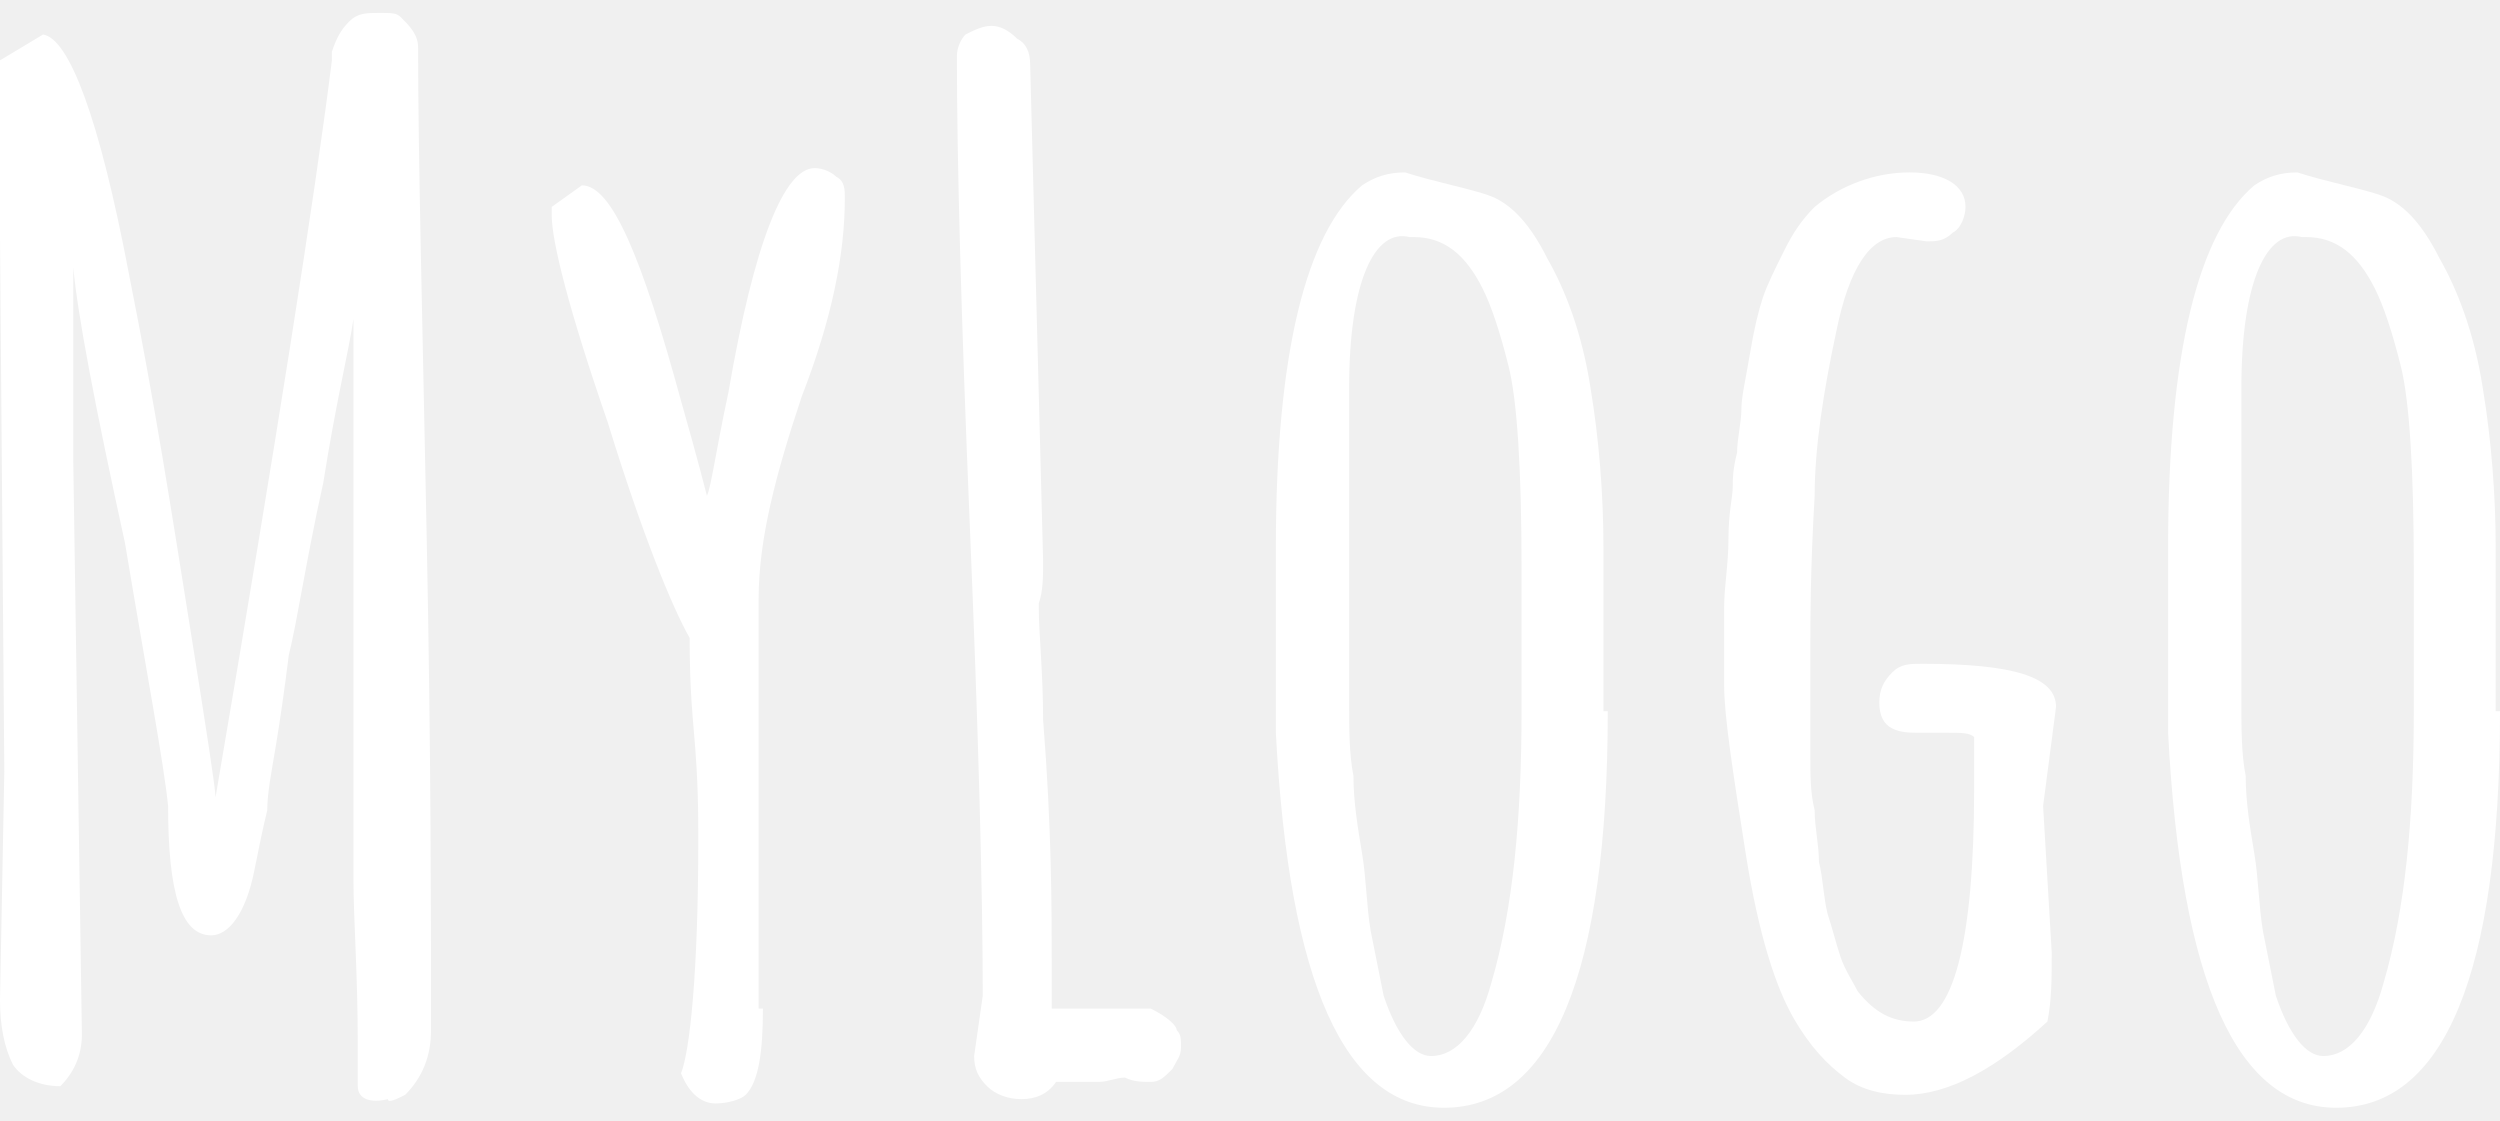
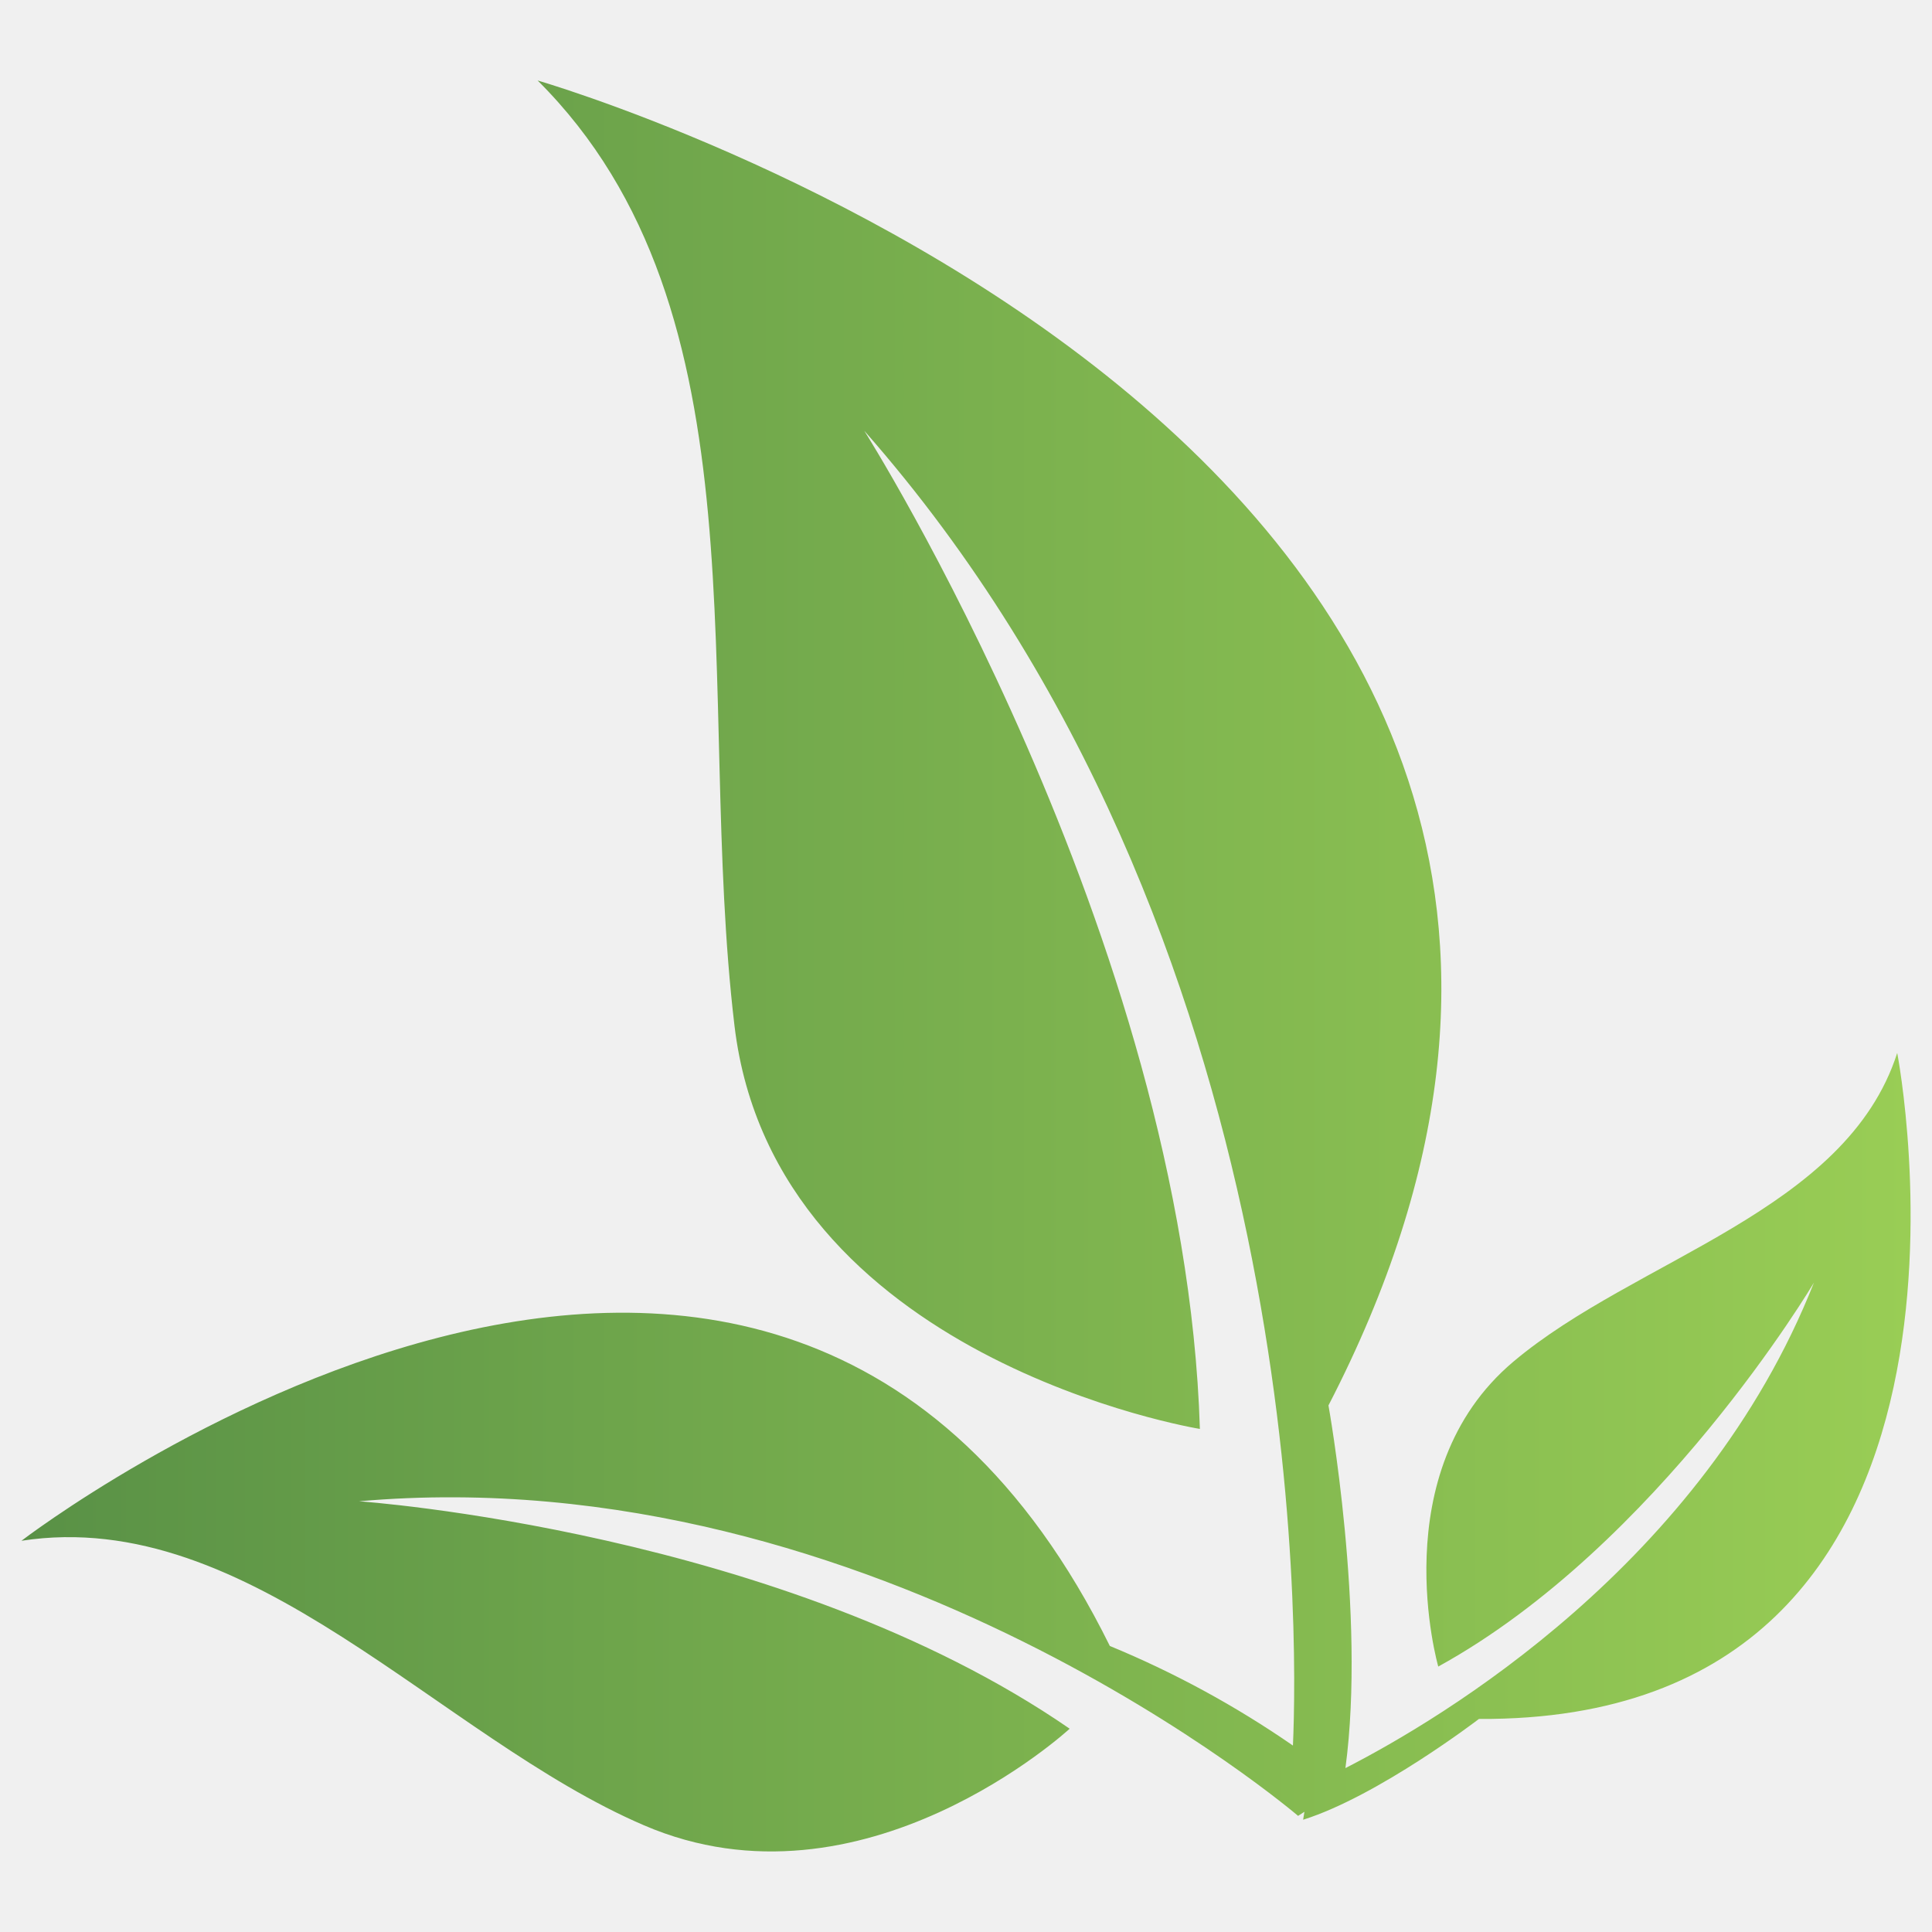
- <svg xmlns="http://www.w3.org/2000/svg" version="1.1" id="Layer_1" x="0px" y="0px" width="58px" height="26px" viewBox="0 0 58 26" enable-background="new 0 0 58 26" xml:space="preserve">
-   <g>
-     <path fill="#FFFFFF" d="M5,18.5C6.4,10.3,7.3,4.6,7.7,1.4V1.2c0.1-0.3,0.2-0.5,0.4-0.7c0.2-0.2,0.4-0.2,0.7-0.2s0.4,0,0.5,0.1   c0.2,0.2,0.4,0.4,0.4,0.7c0,2.5,0.1,6.3,0.2,11.4C10,17.5,10,21.3,10,23.9c0,0.6-0.2,1.1-0.6,1.5C9.2,25.5,9,25.6,9,25.5   c-0.4,0.1-0.7,0-0.7-0.3c0-0.1,0-0.3,0-0.5l0-0.5c0-1.6-0.1-2.9-0.1-3.8c0-0.9,0-2.2,0-3.8c0-1.6,0-4.7,0-9.2   c-0.1,0.7-0.4,1.9-0.7,3.8c-0.4,1.8-0.6,3.2-0.8,4c-0.1,0.8-0.2,1.5-0.3,2.1s-0.2,1.1-0.2,1.5c-0.1,0.4-0.2,0.9-0.3,1.4   c-0.2,1-0.6,1.5-1,1.5c-0.7,0-1-1-1-3c-0.1-1-0.5-3.1-1-6.1C2.2,9.4,1.8,7.3,1.7,6.2c0,2,0,3.5,0,4.5L1.9,24c0,0.5-0.2,0.9-0.5,1.2   c-0.5,0-0.9-0.2-1.1-0.5C0.1,24.3,0,23.8,0,23.2l0.1-5.3L0,5.5c0-1.4,0-2.8,0-4.1L1,0.8c0.6,0.1,1.3,1.9,2,5.6   C3.6,9.4,4,12,4.4,14.5C4.8,17,5,18.3,5,18.5z" />
-     <path fill="#FFFFFF" d="M17.7,23.4c0,1-0.1,1.7-0.4,2c-0.1,0.1-0.4,0.2-0.7,0.2c-0.3,0-0.6-0.2-0.8-0.7c0.2-0.5,0.4-2.3,0.4-5.4   c0-0.6,0-1.4-0.1-2.5c-0.1-1.1-0.1-1.8-0.1-2.2c-0.4-0.7-1.1-2.4-1.9-5c-0.9-2.6-1.3-4.2-1.3-4.8V4.8l0.7-0.5c0.7,0,1.4,1.7,2.3,5   c0.4,1.4,0.6,2.2,0.6,2.2c0.1-0.2,0.2-1,0.5-2.4c0.6-3.5,1.3-5.2,2-5.2c0.2,0,0.4,0.1,0.5,0.2c0.2,0.1,0.2,0.3,0.2,0.5   c0,1.3-0.3,2.8-1,4.6c-0.6,1.8-1,3.3-1,4.7V23.4z" />
-     <path fill="#FFFFFF" d="M23.9,1.5L24.2,13c0,0.4,0,0.7-0.1,1v0.1c0,0.6,0.1,1.5,0.1,2.6c0.2,2.5,0.2,4.4,0.2,5.7v1h2.3   c0.4,0.2,0.6,0.4,0.6,0.5c0.1,0.1,0.1,0.2,0.1,0.4s-0.1,0.3-0.2,0.5c-0.2,0.2-0.3,0.3-0.5,0.3c-0.2,0-0.4,0-0.6-0.1   c-0.2,0-0.4,0.1-0.6,0.1l-1,0c-0.2,0.3-0.5,0.4-0.8,0.4s-0.6-0.1-0.8-0.3c-0.2-0.2-0.3-0.4-0.3-0.7l0.2-1.4c0-2.4-0.1-6.1-0.3-10.9   c-0.2-4.8-0.3-8.5-0.3-10.9c0-0.2,0.1-0.4,0.2-0.5c0.2-0.1,0.4-0.2,0.6-0.2s0.4,0.1,0.6,0.3C23.8,1,23.9,1.2,23.9,1.5z" />
-     <path fill="#FFFFFF" d="M37.3,16.5c0,6.1-1.3,9.2-3.8,9.2c-2.3,0-3.6-2.9-3.9-8.7c0-0.6,0-1.1,0-1.7l0-2v-0.6c0-4.5,0.7-7.3,2-8.4   C31.9,4.1,32.2,4,32.6,4c0.3,0.1,0.7,0.2,1.1,0.3c0.4,0.1,0.8,0.2,1,0.3c0.4,0.2,0.8,0.6,1.2,1.4c0.4,0.7,0.8,1.7,1,3   c0.2,1.2,0.3,2.5,0.3,3.7V16.5z M31.3,9l0,1.9l0,3.1c0,0.3,0,0.6,0,0.9c0,0.4,0,0.8,0,1.4s0,1.2,0.1,1.7c0,0.6,0.1,1.2,0.2,1.8   c0.1,0.6,0.1,1.2,0.2,1.8c0.1,0.5,0.2,1,0.3,1.5c0.3,0.9,0.7,1.4,1.1,1.4c0.6,0,1.1-0.6,1.4-1.7c0.5-1.7,0.7-3.8,0.7-6.3l0-3.3   c0-2.3-0.1-3.9-0.3-4.7c-0.2-0.8-0.4-1.4-0.6-1.8c-0.4-0.8-0.9-1.2-1.6-1.2c0,0,0,0-0.1,0C31.9,5.3,31.3,6.5,31.3,9z" />
-     <path fill="#FFFFFF" d="M45.2,17l-0.6,0c-0.3,0-0.5,0-0.7-0.1c-0.2-0.1-0.3-0.3-0.3-0.6s0.1-0.5,0.3-0.7c0.2-0.2,0.4-0.2,0.7-0.2v0   c2.1,0,3.1,0.3,3.1,1l-0.3,2.3l0.2,3.4c0,0.6,0,1.1-0.1,1.6c-1.2,1.1-2.3,1.7-3.3,1.7c-0.5,0-1-0.1-1.4-0.4   c-0.4-0.3-0.8-0.7-1.2-1.4c-0.4-0.7-0.8-1.9-1.1-3.8c-0.3-1.9-0.5-3.2-0.5-3.9c0-0.7,0-1.3,0-1.8c0-0.5,0.1-1,0.1-1.6   s0.1-1,0.1-1.2c0-0.2,0-0.4,0.1-0.8c0-0.3,0.1-0.7,0.1-1c0-0.3,0.1-0.7,0.2-1.3c0.1-0.6,0.2-1,0.3-1.3c0.1-0.3,0.3-0.7,0.5-1.1   c0.2-0.4,0.4-0.7,0.7-1c0.6-0.5,1.4-0.8,2.2-0.8c0.8,0,1.3,0.3,1.3,0.8c0,0.2-0.1,0.5-0.3,0.6c-0.2,0.2-0.4,0.2-0.6,0.2L44,5.5   c-0.6,0-1.1,0.7-1.4,2.2c-0.3,1.4-0.5,2.7-0.5,3.8c-0.1,1.7-0.1,2.9-0.1,3.5s0,1,0,1.3c0,0.3,0,0.7,0,1.2c0,0.5,0,0.9,0.1,1.3   c0,0.4,0.1,0.8,0.1,1.2c0.1,0.4,0.1,0.8,0.2,1.2c0.1,0.3,0.2,0.7,0.3,1c0.1,0.3,0.3,0.6,0.4,0.8c0.4,0.5,0.8,0.7,1.3,0.7   c0.9,0,1.4-1.8,1.4-5.4v-1.2C45.7,17,45.5,17,45.2,17z" />
-     <path fill="#FFFFFF" d="M58,16.5c0,6.1-1.3,9.2-3.8,9.2c-2.3,0-3.6-2.9-3.9-8.7c0-0.6,0-1.1,0-1.7l0-2v-0.6c0-4.5,0.7-7.3,2-8.4   C52.6,4.1,52.9,4,53.3,4c0.3,0.1,0.7,0.2,1.1,0.3c0.4,0.1,0.8,0.2,1,0.3c0.4,0.2,0.8,0.6,1.2,1.4c0.4,0.7,0.8,1.7,1,3   c0.2,1.2,0.3,2.5,0.3,3.7V16.5z M52,9l0,1.9l0,3.1c0,0.3,0,0.6,0,0.9c0,0.4,0,0.8,0,1.4s0,1.2,0.1,1.7c0,0.6,0.1,1.2,0.2,1.8   c0.1,0.6,0.1,1.2,0.2,1.8c0.1,0.5,0.2,1,0.3,1.5c0.3,0.9,0.7,1.4,1.1,1.4c0.6,0,1.1-0.6,1.4-1.7c0.5-1.7,0.7-3.8,0.7-6.3l0-3.3   c0-2.3-0.1-3.9-0.3-4.7c-0.2-0.8-0.4-1.4-0.6-1.8c-0.4-0.8-0.9-1.2-1.6-1.2c0,0,0,0-0.1,0C52.6,5.3,52,6.5,52,9z" />
+ <svg xmlns="http://www.w3.org/2000/svg" viewBox="0 0 180 180">
+   <defs>
+     <style>.cls-1{fill:url(#linear-gradient);}</style>
+     <linearGradient id="linear-gradient" x1="2" y1="90" x2="178" y2="90" gradientUnits="userSpaceOnUse">
+       <stop offset="0" stop-color="#599146" />
+       <stop offset="0.3" stop-color="#6da44b" />
+       <stop offset="1" stop-color="#99cd55" />
+     </linearGradient>
+   </defs>
+   <g id="objects">
+     <path class="cls-1" d="M176.76,98.1C172,112.91,152.42,117.24,141,126.86c-12.22,10.3-7,28.41-7,28.41,20.5-11.28,35-35.77,35-35.77-10.36,26.2-34.69,40.64-43.65,45.23,1.93-14.32-1.58-33.79-1.58-33.79C169.75,42,50.09,7.5,50.09,7.5,71.69,29,64.73,64.44,68.43,95.56s43.36,37.57,43.36,37.57c-1.4-45.86-31.27-93-31.27-93,41.48,47.11,40.4,112.14,39.94,122.5a90.92,90.92,0,0,0-17.06-9.28C72,89.76,2,143.55,2,143.55c21.37-3.29,38.93,18.33,58,26.51,20.4,8.78,39.66-9,39.66-9-26.77-18.46-66.21-21.19-66.21-21.19,48.28-4.24,87.49,29.31,87.49,29.31l.59-.38-.12.74c7-2.2,16.38-9.39,16.38-9.39C188.84,160.45,176.76,98.1,176.76,98.1Z" />
  </g>
</svg>
